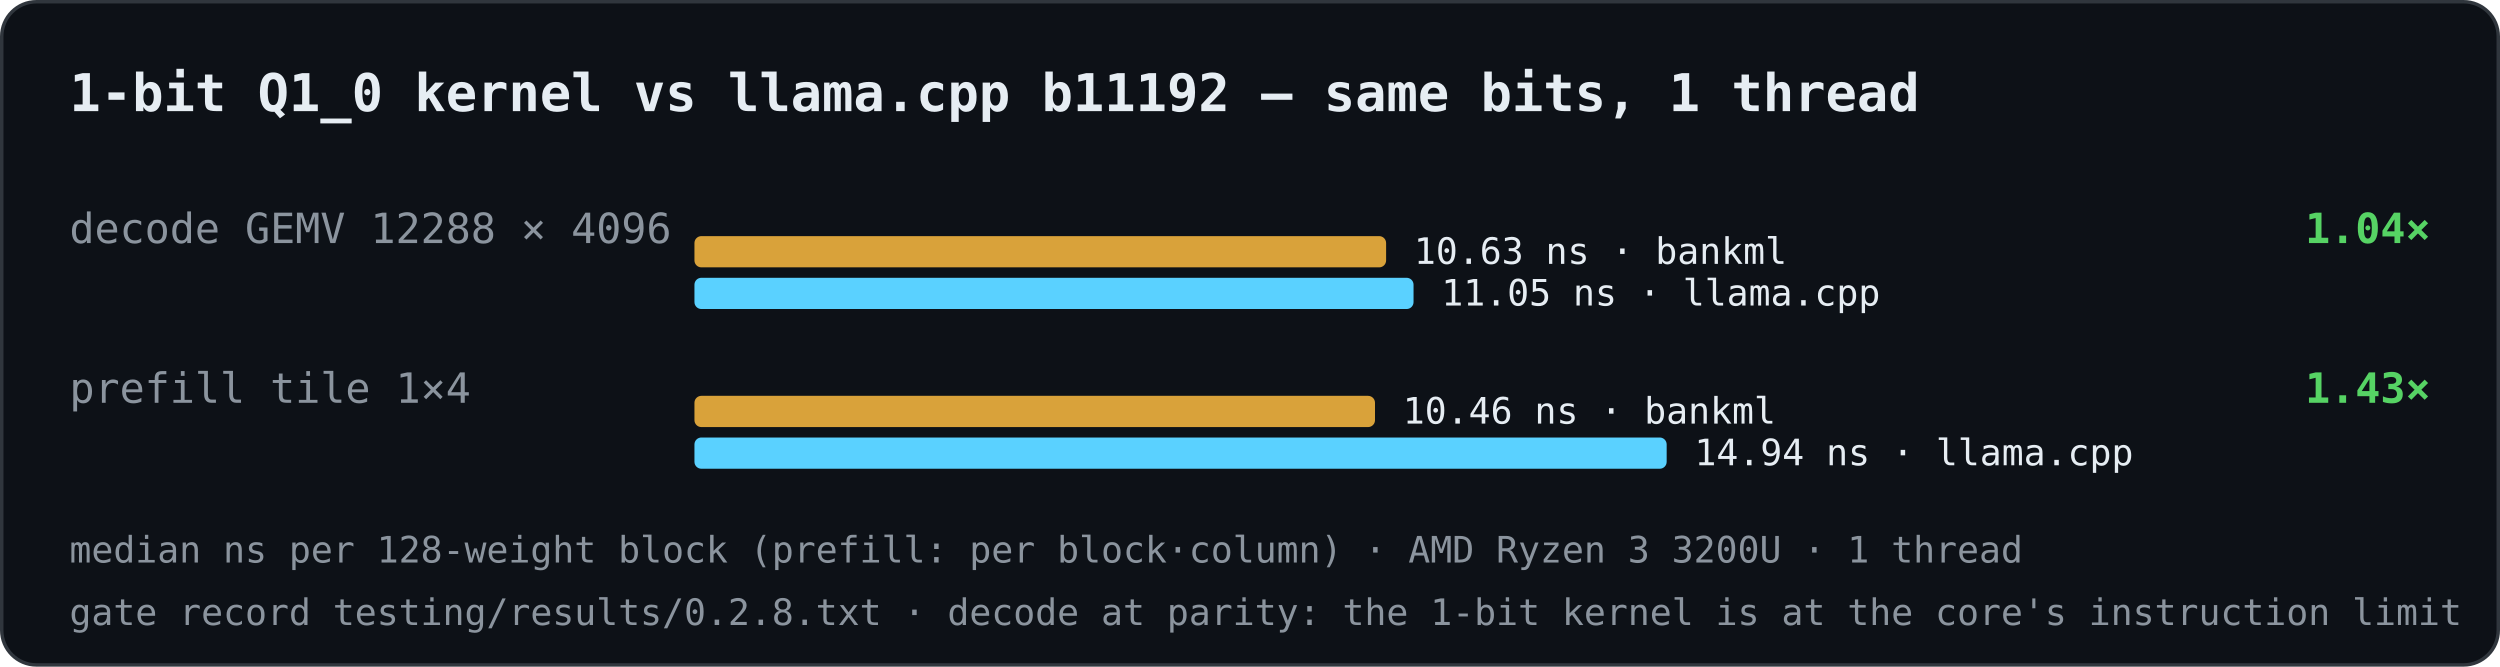
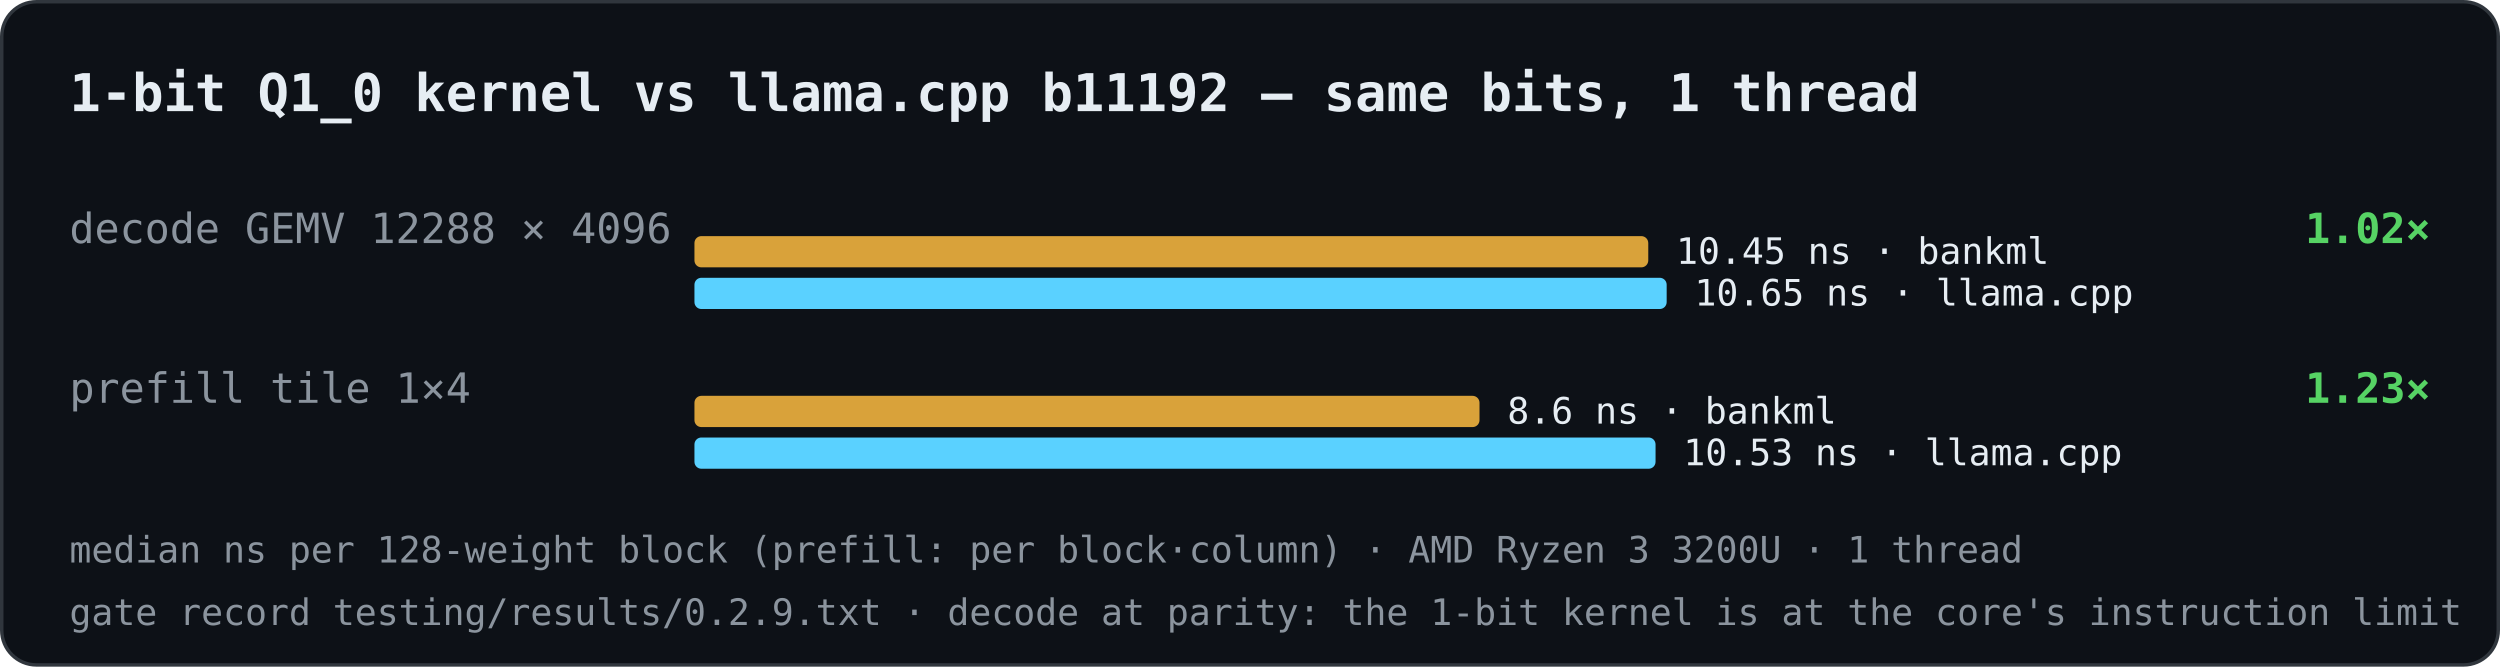
<svg xmlns="http://www.w3.org/2000/svg" width="720" height="192" viewBox="0 0 720 192" role="img" aria-label="1-bit Q1_0 kernel vs llama.cpp b11192 — same bits, 1 thread">
  <rect x="0.5" y="0.5" width="719" height="191" rx="10" fill="#0d1117" stroke="#30363d" />
  <text x="20" y="32" font-family="ui-monospace,SFMono-Regular,Menlo,Consolas,monospace" font-size="15" font-weight="700" text-anchor="start" fill="#e6edf3">1-bit Q1_0 kernel vs llama.cpp b11192 — same bits, 1 thread</text>
  <text x="20" y="70" font-family="ui-monospace,SFMono-Regular,Menlo,Consolas,monospace" font-size="12" font-weight="400" text-anchor="start" fill="#8b949e">decode GEMV 12288 × 4096</text>
-   <rect x="200" y="68" width="199.2" height="9" rx="2" fill="#D9A23A" />
-   <text x="407.2" y="76" font-family="ui-monospace,SFMono-Regular,Menlo,Consolas,monospace" font-size="10.5" font-weight="400" text-anchor="start" fill="#e6edf3">10.63 ns · bankml</text>
-   <rect x="200" y="80" width="207.1" height="9" rx="2" fill="#5AD1FF" />
-   <text x="415.1" y="88" font-family="ui-monospace,SFMono-Regular,Menlo,Consolas,monospace" font-size="10.5" font-weight="400" text-anchor="start" fill="#e6edf3">11.05 ns · llama.cpp</text>
-   <text x="700" y="70" font-family="ui-monospace,SFMono-Regular,Menlo,Consolas,monospace" font-size="12" font-weight="700" text-anchor="end" fill="#56D364">1.04×</text>
+   <rect x="200" y="68" width="274.7" height="9" rx="2" fill="#D9A23A" />
+   <text x="482.7" y="76" font-family="ui-monospace,SFMono-Regular,Menlo,Consolas,monospace" font-size="10.5" font-weight="400" text-anchor="start" fill="#e6edf3">10.45 ns · bankml</text>
+   <rect x="200" y="80" width="280.0" height="9" rx="2" fill="#5AD1FF" />
+   <text x="488.0" y="88" font-family="ui-monospace,SFMono-Regular,Menlo,Consolas,monospace" font-size="10.5" font-weight="400" text-anchor="start" fill="#e6edf3">10.65 ns · llama.cpp</text>
+   <text x="700" y="70" font-family="ui-monospace,SFMono-Regular,Menlo,Consolas,monospace" font-size="12" font-weight="700" text-anchor="end" fill="#56D364">1.02×</text>
  <text x="20" y="116" font-family="ui-monospace,SFMono-Regular,Menlo,Consolas,monospace" font-size="12" font-weight="400" text-anchor="start" fill="#8b949e">prefill tile 1×4</text>
-   <rect x="200" y="114" width="196.0" height="9" rx="2" fill="#D9A23A" />
-   <text x="404.0" y="122" font-family="ui-monospace,SFMono-Regular,Menlo,Consolas,monospace" font-size="10.5" font-weight="400" text-anchor="start" fill="#e6edf3">10.46 ns · bankml</text>
-   <rect x="200" y="126" width="280.0" height="9" rx="2" fill="#5AD1FF" />
-   <text x="488.0" y="134" font-family="ui-monospace,SFMono-Regular,Menlo,Consolas,monospace" font-size="10.5" font-weight="400" text-anchor="start" fill="#e6edf3">14.94 ns · llama.cpp</text>
-   <text x="700" y="116" font-family="ui-monospace,SFMono-Regular,Menlo,Consolas,monospace" font-size="12" font-weight="700" text-anchor="end" fill="#56D364">1.43×</text>
+   <rect x="200" y="114" width="226.1" height="9" rx="2" fill="#D9A23A" />
+   <text x="434.1" y="122" font-family="ui-monospace,SFMono-Regular,Menlo,Consolas,monospace" font-size="10.5" font-weight="400" text-anchor="start" fill="#e6edf3">8.6 ns · bankml</text>
+   <rect x="200" y="126" width="276.8" height="9" rx="2" fill="#5AD1FF" />
+   <text x="484.8" y="134" font-family="ui-monospace,SFMono-Regular,Menlo,Consolas,monospace" font-size="10.5" font-weight="400" text-anchor="start" fill="#e6edf3">10.53 ns · llama.cpp</text>
+   <text x="700" y="116" font-family="ui-monospace,SFMono-Regular,Menlo,Consolas,monospace" font-size="12" font-weight="700" text-anchor="end" fill="#56D364">1.23×</text>
  <text x="20" y="162" font-family="ui-monospace,SFMono-Regular,Menlo,Consolas,monospace" font-size="10.5" font-weight="400" text-anchor="start" fill="#8b949e">median ns per 128-weight block (prefill: per block·column) · AMD Ryzen 3 3200U · 1 thread</text>
-   <text x="20" y="180" font-family="ui-monospace,SFMono-Regular,Menlo,Consolas,monospace" font-size="10.5" font-weight="400" text-anchor="start" fill="#8b949e">gate record testing/results/0.2.8.txt · decode at parity: the 1-bit kernel is at the core's instruction limit</text>
+   <text x="20" y="180" font-family="ui-monospace,SFMono-Regular,Menlo,Consolas,monospace" font-size="10.5" font-weight="400" text-anchor="start" fill="#8b949e">gate record testing/results/0.2.9.txt · decode at parity: the 1-bit kernel is at the core's instruction limit</text>
</svg>
